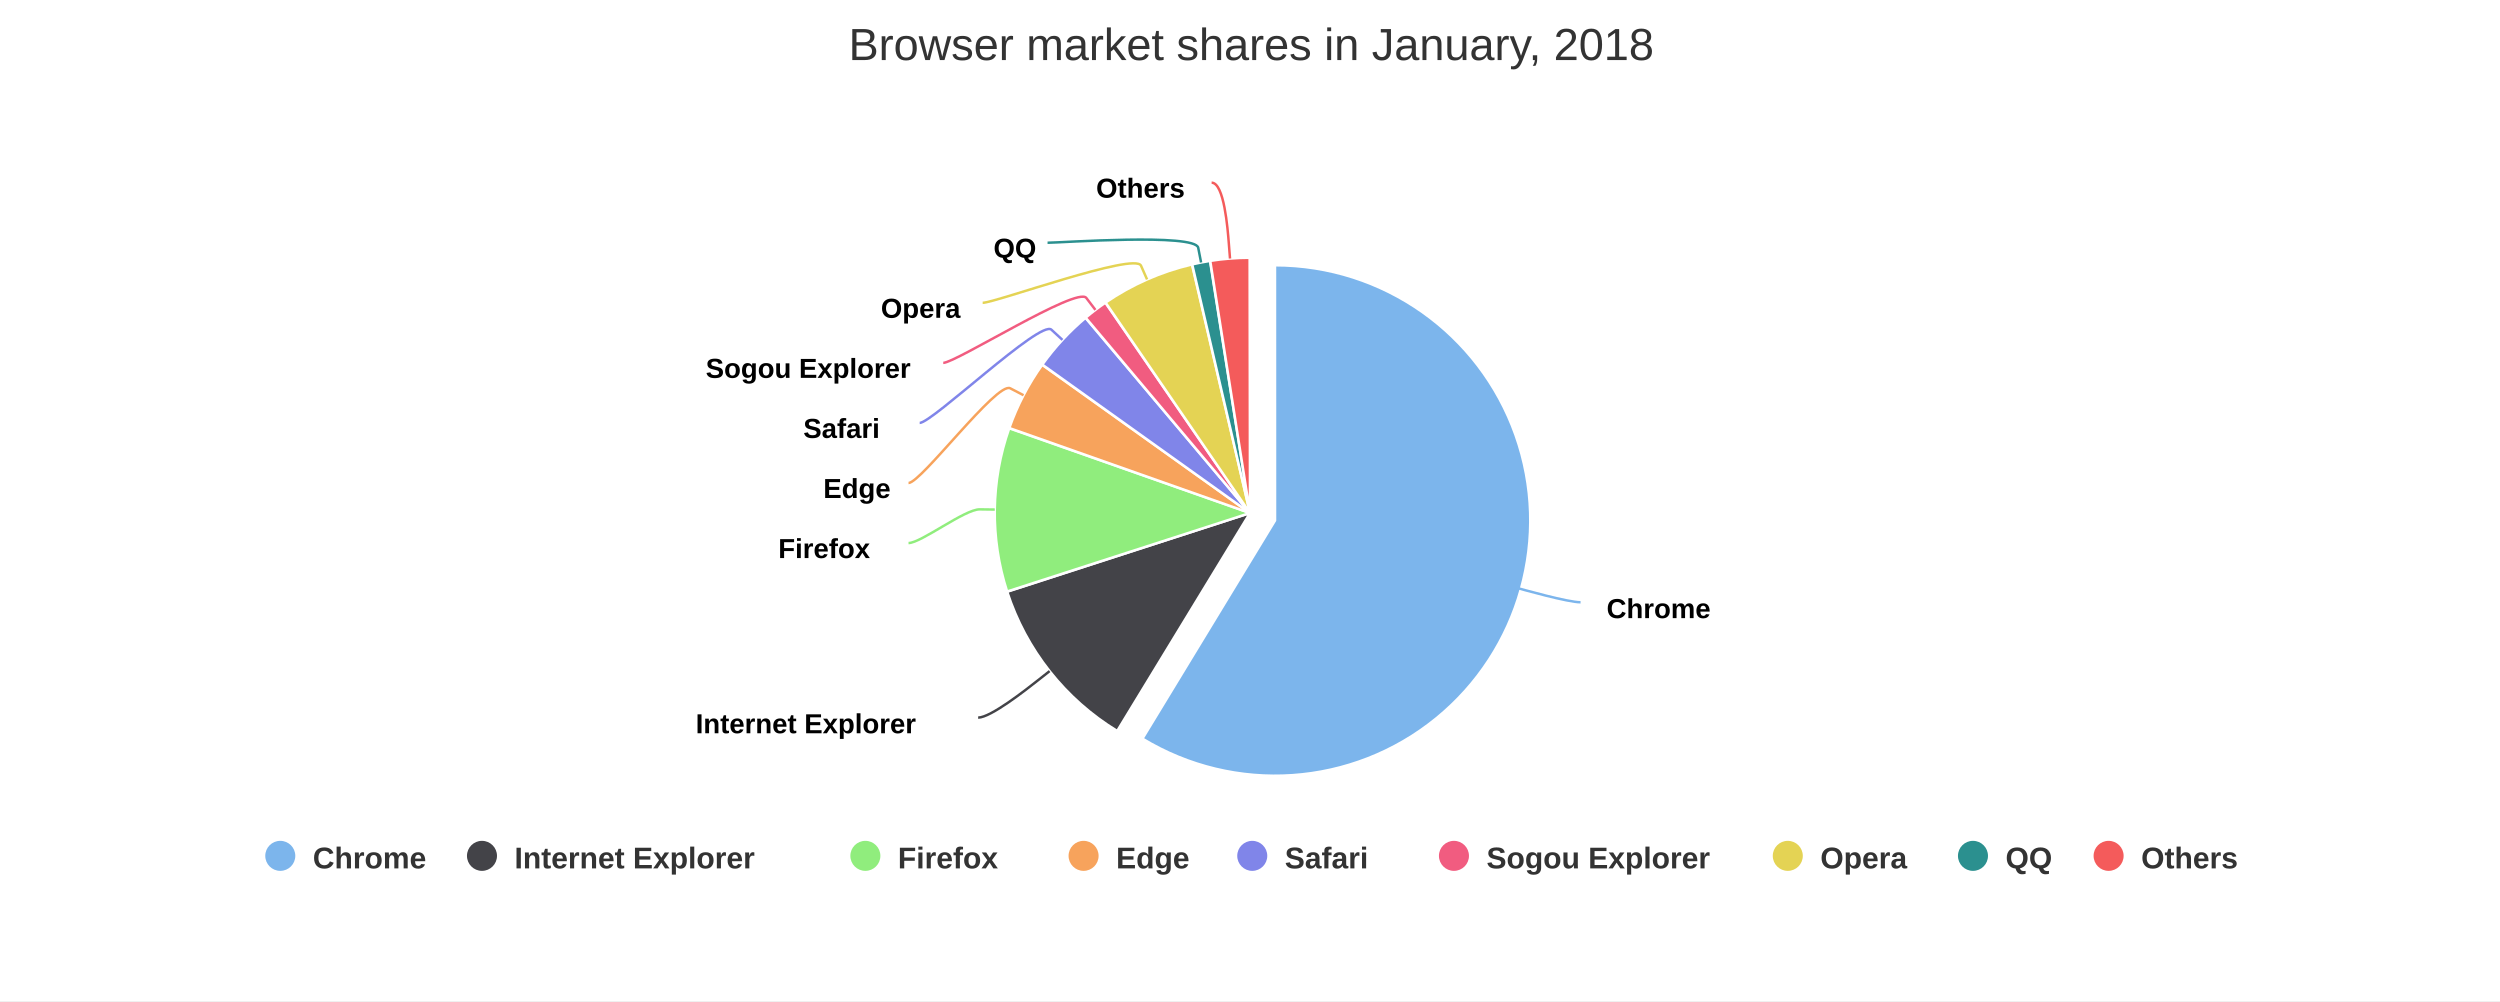
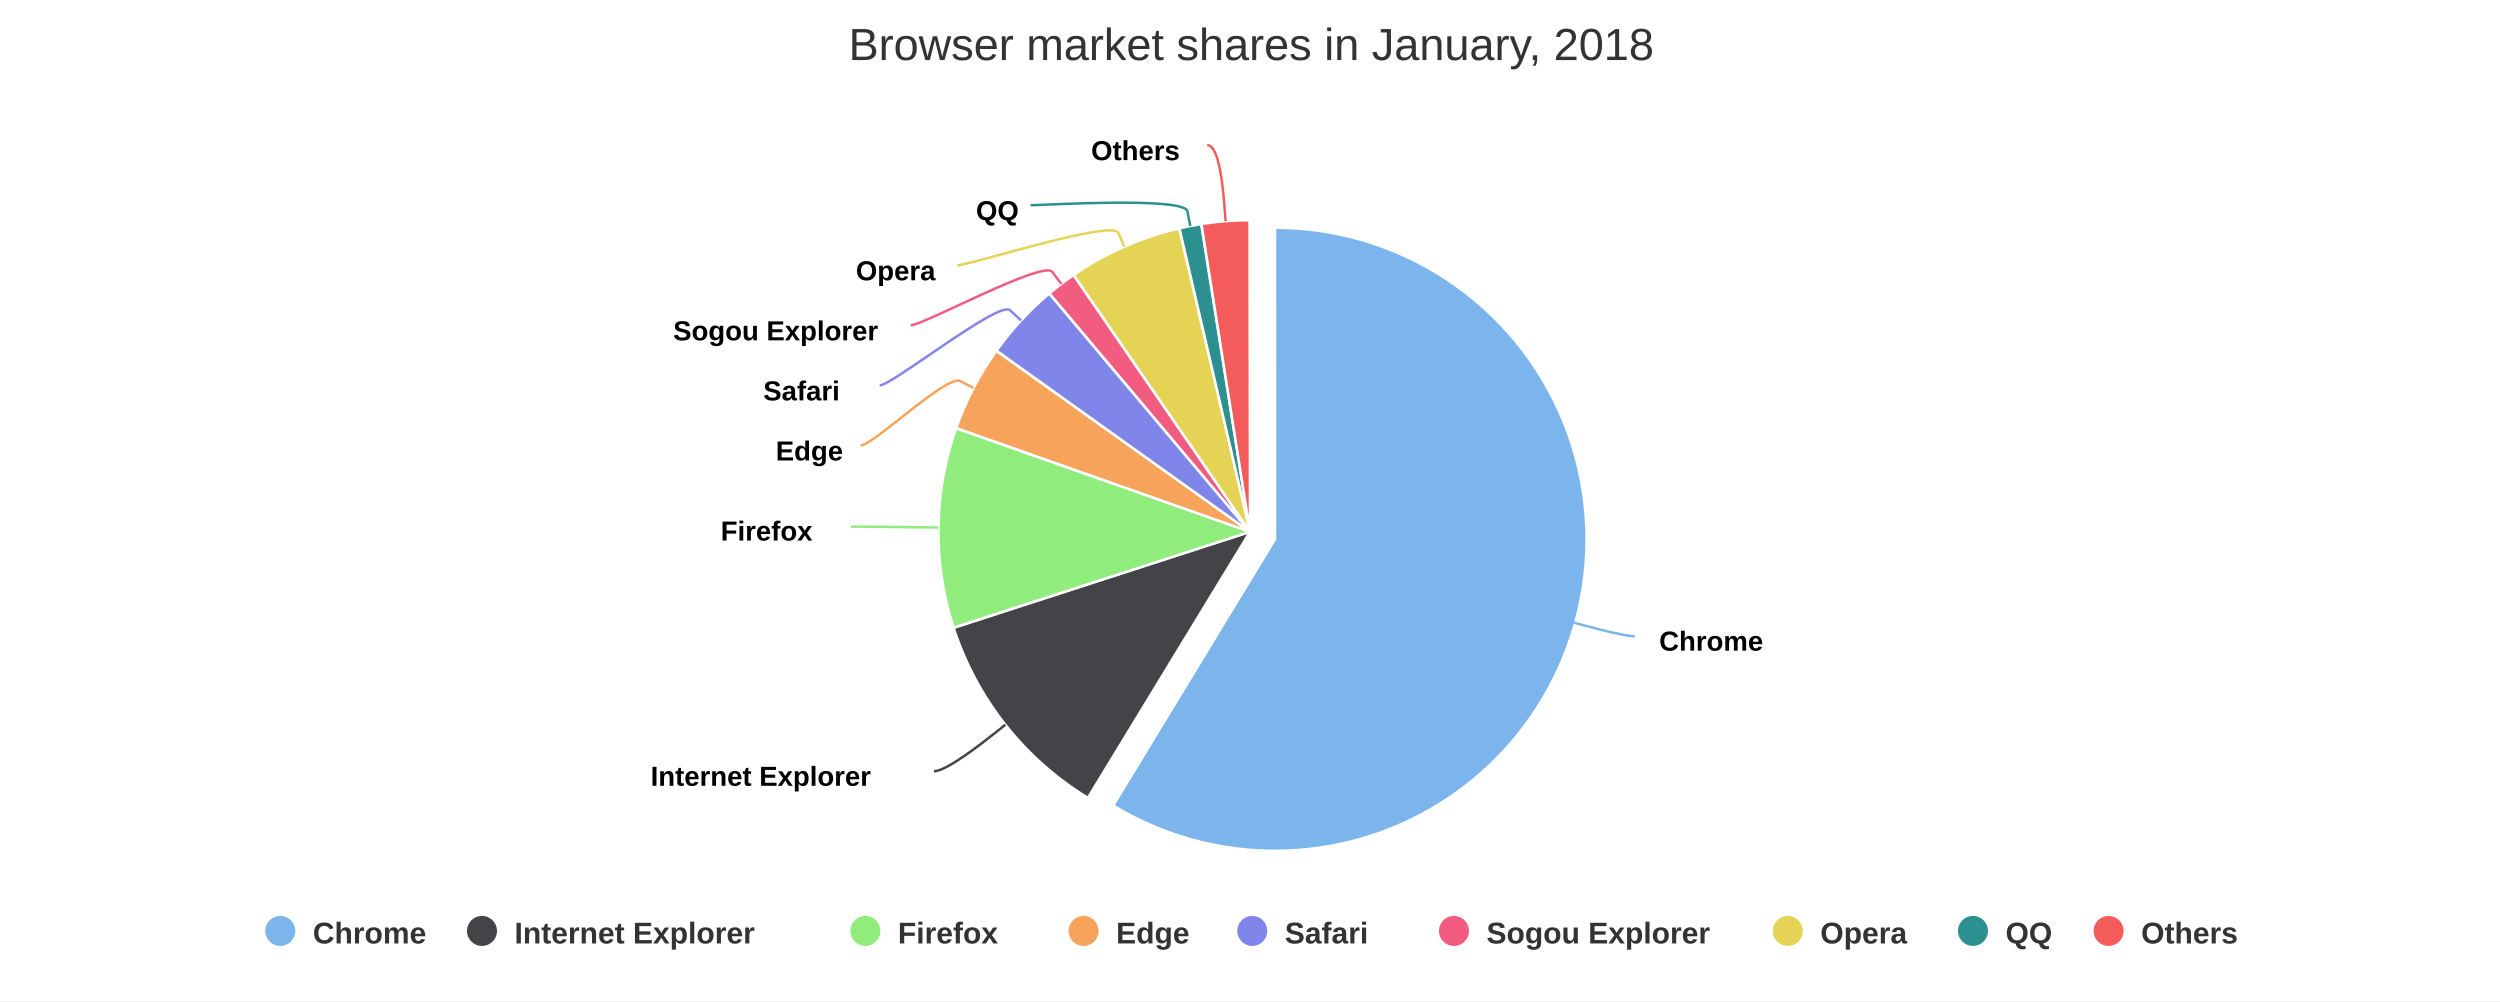
<svg xmlns="http://www.w3.org/2000/svg" version="1.1" class="highcharts-root" style="font-family:&quot;Lucida Grande&quot;, &quot;Lucida Sans Unicode&quot;, Arial, Helvetica, sans-serif;font-size:12px;" width="999" height="400" viewBox="0 0 999 400" aria-hidden="false" aria-label="Interactive chart">
  <defs aria-hidden="true">
-     <clipPath id="highcharts-jxb05gg-10-">
-       <rect x="0" y="0" width="979" height="256" fill="none" />
+     <clipPath id="highcharts-us1a9pk-10-">
+       <rect x="0" y="0" width="979" height="301" fill="none" />
    </clipPath>
  </defs>
  <rect fill="#ffffff" class="highcharts-background" x="0" y="0" width="999" height="400" rx="0" ry="0" aria-hidden="true" />
-   <rect fill="none" class="highcharts-plot-background" x="10" y="61" width="979" height="256" aria-hidden="true" />
+   <rect fill="none" class="highcharts-plot-background" x="10" y="46" width="979" height="301" aria-hidden="true" />
  <g class="highcharts-pane-group" data-z-index="0" aria-hidden="true" />
-   <rect fill="none" class="highcharts-plot-border" data-z-index="1" x="10" y="61" width="979" height="256" aria-hidden="true" />
+   <rect fill="none" class="highcharts-plot-border" data-z-index="1" x="10" y="46" width="979" height="301" aria-hidden="true" />
  <g class="highcharts-series-group" data-z-index="3" aria-hidden="false">
-     <g class="highcharts-series highcharts-series-0 highcharts-pie-series highcharts-tracker" data-z-index="0.1" opacity="1" transform="translate(10,61) scale(1 1)" style="cursor:pointer;" aria-hidden="false" aria-label="">
-       <path fill="#7cb5ec" d="M 489.479 42 A 102 102 0 1 1 436.516 231.159 L 489.5 144 A 0 0 0 1 0 489.5 144 Z" transform="translate(10,3)" stroke="#ffffff" stroke-width="1" opacity="1" stroke-linejoin="round" class="highcharts-point highcharts-point-select highcharts-color-0" tabindex="-1" style="outline: 0;" role="img" aria-label="1. Chrome, 61.4." />
-       <path fill="#434348" d="M 436.429 231.106 A 102 102 0 0 1 392.474 175.465 L 489.5 144 A 0 0 0 0 0 489.5 144 Z" transform="translate(0,0)" stroke="#ffffff" stroke-width="1" opacity="1" stroke-linejoin="round" class="highcharts-point highcharts-color-1" tabindex="-1" style="outline: 0;" role="img" aria-label="2. Internet Explorer, 11.8." />
-       <path fill="#90ed7d" d="M 392.443 175.368 A 102 102 0 0 1 393.285 110.138 L 489.5 144 A 0 0 0 0 0 489.5 144 Z" transform="translate(0,0)" stroke="#ffffff" stroke-width="1" opacity="1" stroke-linejoin="round" class="highcharts-point highcharts-color-2" tabindex="-1" style="outline: 0;" role="img" aria-label="3. Firefox, 10.9." />
-       <path fill="#f7a35c" d="M 393.319 110.041 A 102 102 0 0 1 406.449 84.784 L 489.5 144 A 0 0 0 0 0 489.5 144 Z" transform="translate(0,0)" stroke="#ffffff" stroke-width="1" opacity="1" stroke-linejoin="round" class="highcharts-point highcharts-color-3" tabindex="-1" style="outline: 0;" role="img" aria-label="4. Edge, 4.7." />
-       <path fill="#8085e9" d="M 406.509 84.701 A 102 102 0 0 1 423.759 66.012 L 489.5 144 A 0 0 0 0 0 489.5 144 Z" transform="translate(0,0)" stroke="#ffffff" stroke-width="1" opacity="1" stroke-linejoin="round" class="highcharts-point highcharts-color-4" tabindex="-1" style="outline: 0;" role="img" aria-label="5. Safari, 4.2." />
-       <path fill="#f15c80" d="M 423.837 65.946 A 102 102 0 0 1 431.706 59.954 L 489.5 144 A 0 0 0 0 0 489.5 144 Z" transform="translate(0,0)" stroke="#ffffff" stroke-width="1" opacity="1" stroke-linejoin="round" class="highcharts-point highcharts-color-5" tabindex="-1" style="outline: 0;" role="img" aria-label="6. Sogou Explorer, 1.6." />
-       <path fill="#e4d354" d="M 431.79 59.896 A 102 102 0 0 1 466.307 44.672 L 489.5 144 A 0 0 0 0 0 489.5 144 Z" transform="translate(0,0)" stroke="#ffffff" stroke-width="1" opacity="1" stroke-linejoin="round" class="highcharts-point highcharts-color-6" tabindex="-1" style="outline: 0;" role="img" aria-label="7. Opera, 6.2." />
-       <path fill="#2b908f" d="M 466.406 44.649 A 102 102 0 0 1 473.513 43.261 L 489.5 144 A 0 0 0 0 0 489.5 144 Z" transform="translate(0,0)" stroke="#ffffff" stroke-width="1" opacity="1" stroke-linejoin="round" class="highcharts-point highcharts-color-7" tabindex="-1" style="outline: 0;" role="img" aria-label="8. QQ, 1.2." />
-       <path fill="#f45b5b" d="M 473.613 43.245 A 102 102 0 0 1 489.358 42 L 489.5 144 A 0 0 0 0 0 489.5 144 Z" transform="translate(0,0)" stroke="#ffffff" stroke-width="1" opacity="1" stroke-linejoin="round" class="highcharts-point highcharts-color-8" tabindex="-1" style="outline: 0;" role="img" aria-label="9. Others, 2.6." />
+     <g class="highcharts-series highcharts-series-0 highcharts-pie-series highcharts-tracker" data-z-index="0.1" opacity="1" transform="translate(10,46) scale(1 1)" style="cursor:pointer;" aria-hidden="false" aria-label="">
+       <path fill="#7cb5ec" d="M 489.475 42 A 124.5 124.5 0 1 1 424.829 272.886 L 489.5 166.5 A 0 0 0 1 0 489.5 166.5 Z" transform="translate(10,3)" stroke="#ffffff" stroke-width="1" opacity="1" stroke-linejoin="round" class="highcharts-point highcharts-point-select highcharts-color-0" tabindex="-1" style="outline: 0;" role="img" aria-label="1. Chrome, 61.4." />
+       <path fill="#434348" d="M 424.722 272.821 A 124.5 124.5 0 0 1 371.072 204.906 L 489.5 166.5 A 0 0 0 0 0 489.5 166.5 Z" transform="translate(0,0)" stroke="#ffffff" stroke-width="1" opacity="1" stroke-linejoin="round" class="highcharts-point highcharts-color-1" tabindex="-1" style="outline: 0;" role="img" aria-label="2. Internet Explorer, 11.8." />
+       <path fill="#90ed7d" d="M 371.033 204.787 A 124.5 124.5 0 0 1 372.061 125.168 L 489.5 166.5 A 0 0 0 0 0 489.5 166.5 Z" transform="translate(0,0)" stroke="#ffffff" stroke-width="1" opacity="1" stroke-linejoin="round" class="highcharts-point highcharts-color-2" tabindex="-1" style="outline: 0;" role="img" aria-label="3. Firefox, 10.9." />
+       <path fill="#f7a35c" d="M 372.102 125.05 A 124.5 124.5 0 0 1 388.129 94.221 L 489.5 166.5 A 0 0 0 0 0 489.5 166.5 Z" transform="translate(0,0)" stroke="#ffffff" stroke-width="1" opacity="1" stroke-linejoin="round" class="highcharts-point highcharts-color-3" tabindex="-1" style="outline: 0;" role="img" aria-label="4. Edge, 4.7." />
+       <path fill="#8085e9" d="M 388.202 94.12 A 124.5 124.5 0 0 1 409.258 71.308 L 489.5 166.5 A 0 0 0 0 0 489.5 166.5 Z" transform="translate(0,0)" stroke="#ffffff" stroke-width="1" opacity="1" stroke-linejoin="round" class="highcharts-point highcharts-color-4" tabindex="-1" style="outline: 0;" role="img" aria-label="5. Safari, 4.2." />
+       <path fill="#f15c80" d="M 409.353 71.228 A 124.5 124.5 0 0 1 418.957 63.914 L 489.5 166.5 A 0 0 0 0 0 489.5 166.5 Z" transform="translate(0,0)" stroke="#ffffff" stroke-width="1" opacity="1" stroke-linejoin="round" class="highcharts-point highcharts-color-5" tabindex="-1" style="outline: 0;" role="img" aria-label="6. Sogou Explorer, 1.6." />
+       <path fill="#e4d354" d="M 419.059 63.843 A 124.5 124.5 0 0 1 461.191 45.261 L 489.5 166.5 A 0 0 0 0 0 489.5 166.5 Z" transform="translate(0,0)" stroke="#ffffff" stroke-width="1" opacity="1" stroke-linejoin="round" class="highcharts-point highcharts-color-6" tabindex="-1" style="outline: 0;" role="img" aria-label="7. Opera, 6.2." />
+       <path fill="#2b908f" d="M 461.312 45.233 A 124.5 124.5 0 0 1 469.986 43.539 L 489.5 166.5 A 0 0 0 0 0 489.5 166.5 Z" transform="translate(0,0)" stroke="#ffffff" stroke-width="1" opacity="1" stroke-linejoin="round" class="highcharts-point highcharts-color-7" tabindex="-1" style="outline: 0;" role="img" aria-label="8. QQ, 1.2." />
+       <path fill="#f45b5b" d="M 470.109 43.519 A 124.5 124.5 0 0 1 489.327 42 L 489.5 166.5 A 0 0 0 0 0 489.5 166.5 Z" transform="translate(0,0)" stroke="#ffffff" stroke-width="1" opacity="1" stroke-linejoin="round" class="highcharts-point highcharts-color-8" tabindex="-1" style="outline: 0;" role="img" aria-label="9. Others, 2.6." />
    </g>
-     <g class="highcharts-markers highcharts-series-0 highcharts-pie-series" data-z-index="0.1" opacity="1" transform="translate(10,61) scale(1 1)" aria-hidden="true" />
+     <g class="highcharts-markers highcharts-series-0 highcharts-pie-series" data-z-index="0.1" opacity="1" transform="translate(10,46) scale(1 1)" aria-hidden="true" />
  </g>
  <text x="500" text-anchor="middle" class="highcharts-title" data-z-index="4" style="color:#333333;font-size:18px;fill:#333333;" y="24" aria-hidden="true">Browser market shares in January, 2018</text>
  <text x="500" text-anchor="middle" class="highcharts-subtitle" data-z-index="4" style="color:#666666;fill:#666666;" y="45" aria-hidden="true" />
-   <text x="10" text-anchor="start" class="highcharts-caption" data-z-index="4" style="color:#666666;fill:#666666;" y="382" aria-hidden="true" />
-   <g class="highcharts-data-labels highcharts-series-0 highcharts-pie-series highcharts-tracker" data-z-index="6" opacity="1" transform="translate(10,61) scale(1 1)" style="cursor:pointer;" aria-hidden="true">
-     <path fill="none" class="highcharts-data-label-connector highcharts-color-0" stroke="#7cb5ec" stroke-width="1" d="M 621.59 179.668 C 616.59 179.668 599.259 174.804 593.483 173.183 L 587.706 171.562" />
-     <path fill="none" class="highcharts-data-label-connector highcharts-color-1" stroke="#434348" stroke-width="1" d="M 380.869 225.759 C 385.869 225.759 400 214.61 404.711 210.894 L 409.421 207.178" />
-     <path fill="none" class="highcharts-data-label-connector highcharts-color-2" stroke="#90ed7d" stroke-width="1" d="M 353.047 156 C 358.047 156 375.51 142.459 381.51 142.54 L 387.509 142.621" />
-     <path fill="none" class="highcharts-data-label-connector highcharts-color-3" stroke="#f7a35c" stroke-width="1" d="M 353.047 132 C 358.047 132 388.364 91.393 393.687 94.162 L 399.01 96.93" />
-     <path fill="none" class="highcharts-data-label-connector highcharts-color-4" stroke="#8085e9" stroke-width="1" d="M 357.504 108 C 362.504 108 405.735 66.673 410.144 70.743 L 414.552 74.813" />
-     <path fill="none" class="highcharts-data-label-connector highcharts-color-5" stroke="#f15c80" stroke-width="1" d="M 366.924 84 C 371.924 84 420.459 53.284 424.093 58.059 L 427.727 62.833" />
-     <path fill="none" class="highcharts-data-label-connector highcharts-color-6" stroke="#e4d354" stroke-width="1" d="M 382.677 60 C 387.677 60 443.529 39.68 445.948 45.171 L 448.368 50.661" />
-     <path fill="none" class="highcharts-data-label-connector highcharts-color-7" stroke="#2b908f" stroke-width="1" d="M 408.605 36 C 413.605 36 467.654 32.113 468.804 38.001 L 469.954 43.89" />
-     <path fill="none" class="highcharts-data-label-connector highcharts-color-8" stroke="#f45b5b" stroke-width="1" d="M 474.163 12 C 479.163 12 480.573 30.35 481.043 36.332 L 481.512 42.313" />
-     <g class="highcharts-label highcharts-data-label highcharts-data-label-color-0" data-z-index="1" style="cursor:pointer;" transform="translate(627,170)">
+   <text x="10" text-anchor="start" class="highcharts-caption" data-z-index="4" style="color:#666666;fill:#666666;" y="397" aria-hidden="true" />
+   <g class="highcharts-data-labels highcharts-series-0 highcharts-pie-series highcharts-tracker" data-z-index="6" opacity="1" transform="translate(10,46) scale(1 1)" style="cursor:pointer;" aria-hidden="true">
+     <path fill="none" class="highcharts-data-label-connector highcharts-color-0" stroke="#7cb5ec" stroke-width="1" d="M 643.253 208.248 C 638.253 208.248 620.922 203.384 615.146 201.763 L 609.369 200.141" />
+     <path fill="none" class="highcharts-data-label-connector highcharts-color-1" stroke="#434348" stroke-width="1" d="M 363.204 262.196 C 368.204 262.196 382.336 251.047 387.046 247.33 L 391.757 243.614" />
+     <path fill="none" class="highcharts-data-label-connector highcharts-color-2" stroke="#90ed7d" stroke-width="1" d="M 330.014 164.412 C 335.014 164.412 353.012 164.655 359.012 164.736 L 365.011 164.817" />
+     <path fill="none" class="highcharts-data-label-connector highcharts-color-3" stroke="#f7a35c" stroke-width="1" d="M 333.901 132 C 338.901 132 368.403 103.51 373.726 106.279 L 379.049 109.047" />
+     <path fill="none" class="highcharts-data-label-connector highcharts-color-4" stroke="#8085e9" stroke-width="1" d="M 341.503 108 C 346.503 108 389.202 73.911 393.611 77.981 L 398.02 82.051" />
+     <path fill="none" class="highcharts-data-label-connector highcharts-color-5" stroke="#f15c80" stroke-width="1" d="M 353.871 84 C 358.871 84 406.833 57.88 410.467 62.654 L 414.1 67.429" />
+     <path fill="none" class="highcharts-data-label-connector highcharts-color-6" stroke="#e4d354" stroke-width="1" d="M 372.571 60 C 377.571 60 434.455 41.591 436.875 47.081 L 439.294 52.572" />
+     <path fill="none" class="highcharts-data-label-connector highcharts-color-7" stroke="#2b908f" stroke-width="1" d="M 401.796 36 C 406.796 36 463.343 32.53 464.493 38.418 L 465.642 44.307" />
+     <path fill="none" class="highcharts-data-label-connector highcharts-color-8" stroke="#f45b5b" stroke-width="1" d="M 472.401 12 C 477.401 12 478.811 30.419 479.281 36.401 L 479.75 42.382" />
+     <g class="highcharts-label highcharts-data-label highcharts-data-label-color-0" data-z-index="1" style="cursor:pointer;" transform="translate(648,198)">
      <text x="5" data-z-index="1" y="16" style="color:#000000;font-size:11px;font-weight:bold;fill:#000000;">Chrome</text>
    </g>
-     <g class="highcharts-label highcharts-data-label highcharts-data-label-color-1" data-z-index="1" style="cursor:pointer;" transform="translate(263,216)">
+     <g class="highcharts-label highcharts-data-label highcharts-data-label-color-1" data-z-index="1" style="cursor:pointer;" transform="translate(245,252)">
      <text x="5" data-z-index="1" y="16" style="color:#000000;font-size:11px;font-weight:bold;fill:#000000;">Internet Explorer</text>
    </g>
-     <g class="highcharts-label highcharts-data-label highcharts-data-label-color-2" data-z-index="1" style="cursor:pointer;" transform="translate(296,146)">
+     <g class="highcharts-label highcharts-data-label highcharts-data-label-color-2" data-z-index="1" style="cursor:pointer;" transform="translate(273,154)">
      <text x="5" data-z-index="1" y="16" style="color:#000000;font-size:11px;font-weight:bold;fill:#000000;">Firefox</text>
    </g>
-     <g class="highcharts-label highcharts-data-label highcharts-data-label-color-3" data-z-index="1" style="cursor:pointer;" transform="translate(314,122)">
+     <g class="highcharts-label highcharts-data-label highcharts-data-label-color-3" data-z-index="1" style="cursor:pointer;" transform="translate(295,122)">
      <text x="5" data-z-index="1" y="16" style="color:#000000;font-size:11px;font-weight:bold;fill:#000000;">Edge</text>
    </g>
-     <g class="highcharts-label highcharts-data-label highcharts-data-label-color-4" data-z-index="1" style="cursor:pointer;" transform="translate(306,98)">
+     <g class="highcharts-label highcharts-data-label highcharts-data-label-color-4" data-z-index="1" style="cursor:pointer;" transform="translate(290,98)">
      <text x="5" data-z-index="1" y="16" style="color:#000000;font-size:11px;font-weight:bold;fill:#000000;">Safari</text>
    </g>
-     <g class="highcharts-label highcharts-data-label highcharts-data-label-color-5" data-z-index="1" style="cursor:pointer;" transform="translate(267,74)">
+     <g class="highcharts-label highcharts-data-label highcharts-data-label-color-5" data-z-index="1" style="cursor:pointer;" transform="translate(254,74)">
      <text x="5" data-z-index="1" y="16" style="color:#000000;font-size:11px;font-weight:bold;fill:#000000;">Sogou Explorer</text>
    </g>
-     <g class="highcharts-label highcharts-data-label highcharts-data-label-color-6" data-z-index="1" style="cursor:pointer;" transform="translate(337,50)">
+     <g class="highcharts-label highcharts-data-label highcharts-data-label-color-6" data-z-index="1" style="cursor:pointer;" transform="translate(327,50)">
      <text x="5" data-z-index="1" y="16" style="color:#000000;font-size:11px;font-weight:bold;fill:#000000;">Opera</text>
    </g>
-     <g class="highcharts-label highcharts-data-label highcharts-data-label-color-7" data-z-index="1" style="cursor:pointer;" transform="translate(382,26)">
+     <g class="highcharts-label highcharts-data-label highcharts-data-label-color-7" data-z-index="1" style="cursor:pointer;" transform="translate(375,26)">
      <text x="5" data-z-index="1" y="16" style="color:#000000;font-size:11px;font-weight:bold;fill:#000000;">QQ</text>
    </g>
-     <g class="highcharts-label highcharts-data-label highcharts-data-label-color-8" data-z-index="1" style="cursor:pointer;" transform="translate(423,2)">
+     <g class="highcharts-label highcharts-data-label highcharts-data-label-color-8" data-z-index="1" style="cursor:pointer;" transform="translate(421,2)">
      <text x="5" data-z-index="1" y="16" style="color:#000000;font-size:11px;font-weight:bold;fill:#000000;">Others</text>
    </g>
  </g>
-   <g class="highcharts-legend highcharts-no-tooltip" data-z-index="7" transform="translate(96,329)" aria-hidden="true">
+   <g class="highcharts-legend highcharts-no-tooltip" data-z-index="7" transform="translate(96,359)" aria-hidden="true">
    <rect fill="none" class="highcharts-legend-box" rx="0" ry="0" x="0" y="0" width="807" height="26" visibility="visible" />
    <g data-z-index="1">
      <g>
        <g class="highcharts-legend-item highcharts-pie-series highcharts-color-0" data-z-index="1" transform="translate(8,3)">
          <text x="21" style="color:#333333;cursor:pointer;font-size:12px;font-weight:bold;fill:#333333;" text-anchor="start" data-z-index="2" y="15">Chrome</text>
          <rect x="2" y="4" width="12" height="12" fill="#7cb5ec" rx="6" ry="6" class="highcharts-point" data-z-index="3" />
        </g>
        <g class="highcharts-legend-item highcharts-pie-series highcharts-color-1" data-z-index="1" transform="translate(88.6,3)">
          <text x="21" y="15" style="color:#333333;cursor:pointer;font-size:12px;font-weight:bold;fill:#333333;" text-anchor="start" data-z-index="2">Internet Explorer</text>
          <rect x="2" y="4" width="12" height="12" fill="#434348" rx="6" ry="6" class="highcharts-point" data-z-index="3" />
        </g>
        <g class="highcharts-legend-item highcharts-pie-series highcharts-color-2" data-z-index="1" transform="translate(241.8,3)">
          <text x="21" y="15" style="color:#333333;cursor:pointer;font-size:12px;font-weight:bold;fill:#333333;" text-anchor="start" data-z-index="2">Firefox</text>
          <rect x="2" y="4" width="12" height="12" fill="#90ed7d" rx="6" ry="6" class="highcharts-point" data-z-index="3" />
        </g>
        <g class="highcharts-legend-item highcharts-pie-series highcharts-color-3" data-z-index="1" transform="translate(329,3)">
          <text x="21" y="15" style="color:#333333;cursor:pointer;font-size:12px;font-weight:bold;fill:#333333;" text-anchor="start" data-z-index="2">Edge</text>
          <rect x="2" y="4" width="12" height="12" fill="#f7a35c" rx="6" ry="6" class="highcharts-point" data-z-index="3" />
        </g>
        <g class="highcharts-legend-item highcharts-pie-series highcharts-color-4" data-z-index="1" transform="translate(396.4,3)">
          <text x="21" y="15" style="color:#333333;cursor:pointer;font-size:12px;font-weight:bold;fill:#333333;" text-anchor="start" data-z-index="2">Safari</text>
          <rect x="2" y="4" width="12" height="12" fill="#8085e9" rx="6" ry="6" class="highcharts-point" data-z-index="3" />
        </g>
        <g class="highcharts-legend-item highcharts-pie-series highcharts-color-5" data-z-index="1" transform="translate(477,3)">
          <text x="21" y="15" style="color:#333333;cursor:pointer;font-size:12px;font-weight:bold;fill:#333333;" text-anchor="start" data-z-index="2">Sogou Explorer</text>
          <rect x="2" y="4" width="12" height="12" fill="#f15c80" rx="6" ry="6" class="highcharts-point" data-z-index="3" />
        </g>
        <g class="highcharts-legend-item highcharts-pie-series highcharts-color-6" data-z-index="1" transform="translate(610.4,3)">
          <text x="21" y="15" style="color:#333333;cursor:pointer;font-size:12px;font-weight:bold;fill:#333333;" text-anchor="start" data-z-index="2">Opera</text>
          <rect x="2" y="4" width="12" height="12" fill="#e4d354" rx="6" ry="6" class="highcharts-point" data-z-index="3" />
        </g>
        <g class="highcharts-legend-item highcharts-pie-series highcharts-color-7" data-z-index="1" transform="translate(684.4,3)">
          <text x="21" y="15" style="color:#333333;cursor:pointer;font-size:12px;font-weight:bold;fill:#333333;" text-anchor="start" data-z-index="2">QQ</text>
          <rect x="2" y="4" width="12" height="12" fill="#2b908f" rx="6" ry="6" class="highcharts-point" data-z-index="3" />
        </g>
        <g class="highcharts-legend-item highcharts-pie-series highcharts-color-8" data-z-index="1" transform="translate(738.6,3)">
          <text x="21" y="15" style="color:#333333;cursor:pointer;font-size:12px;font-weight:bold;fill:#333333;" text-anchor="start" data-z-index="2">Others</text>
          <rect x="2" y="4" width="12" height="12" fill="#f45b5b" rx="6" ry="6" class="highcharts-point" data-z-index="3" />
        </g>
      </g>
    </g>
  </g>
</svg>
